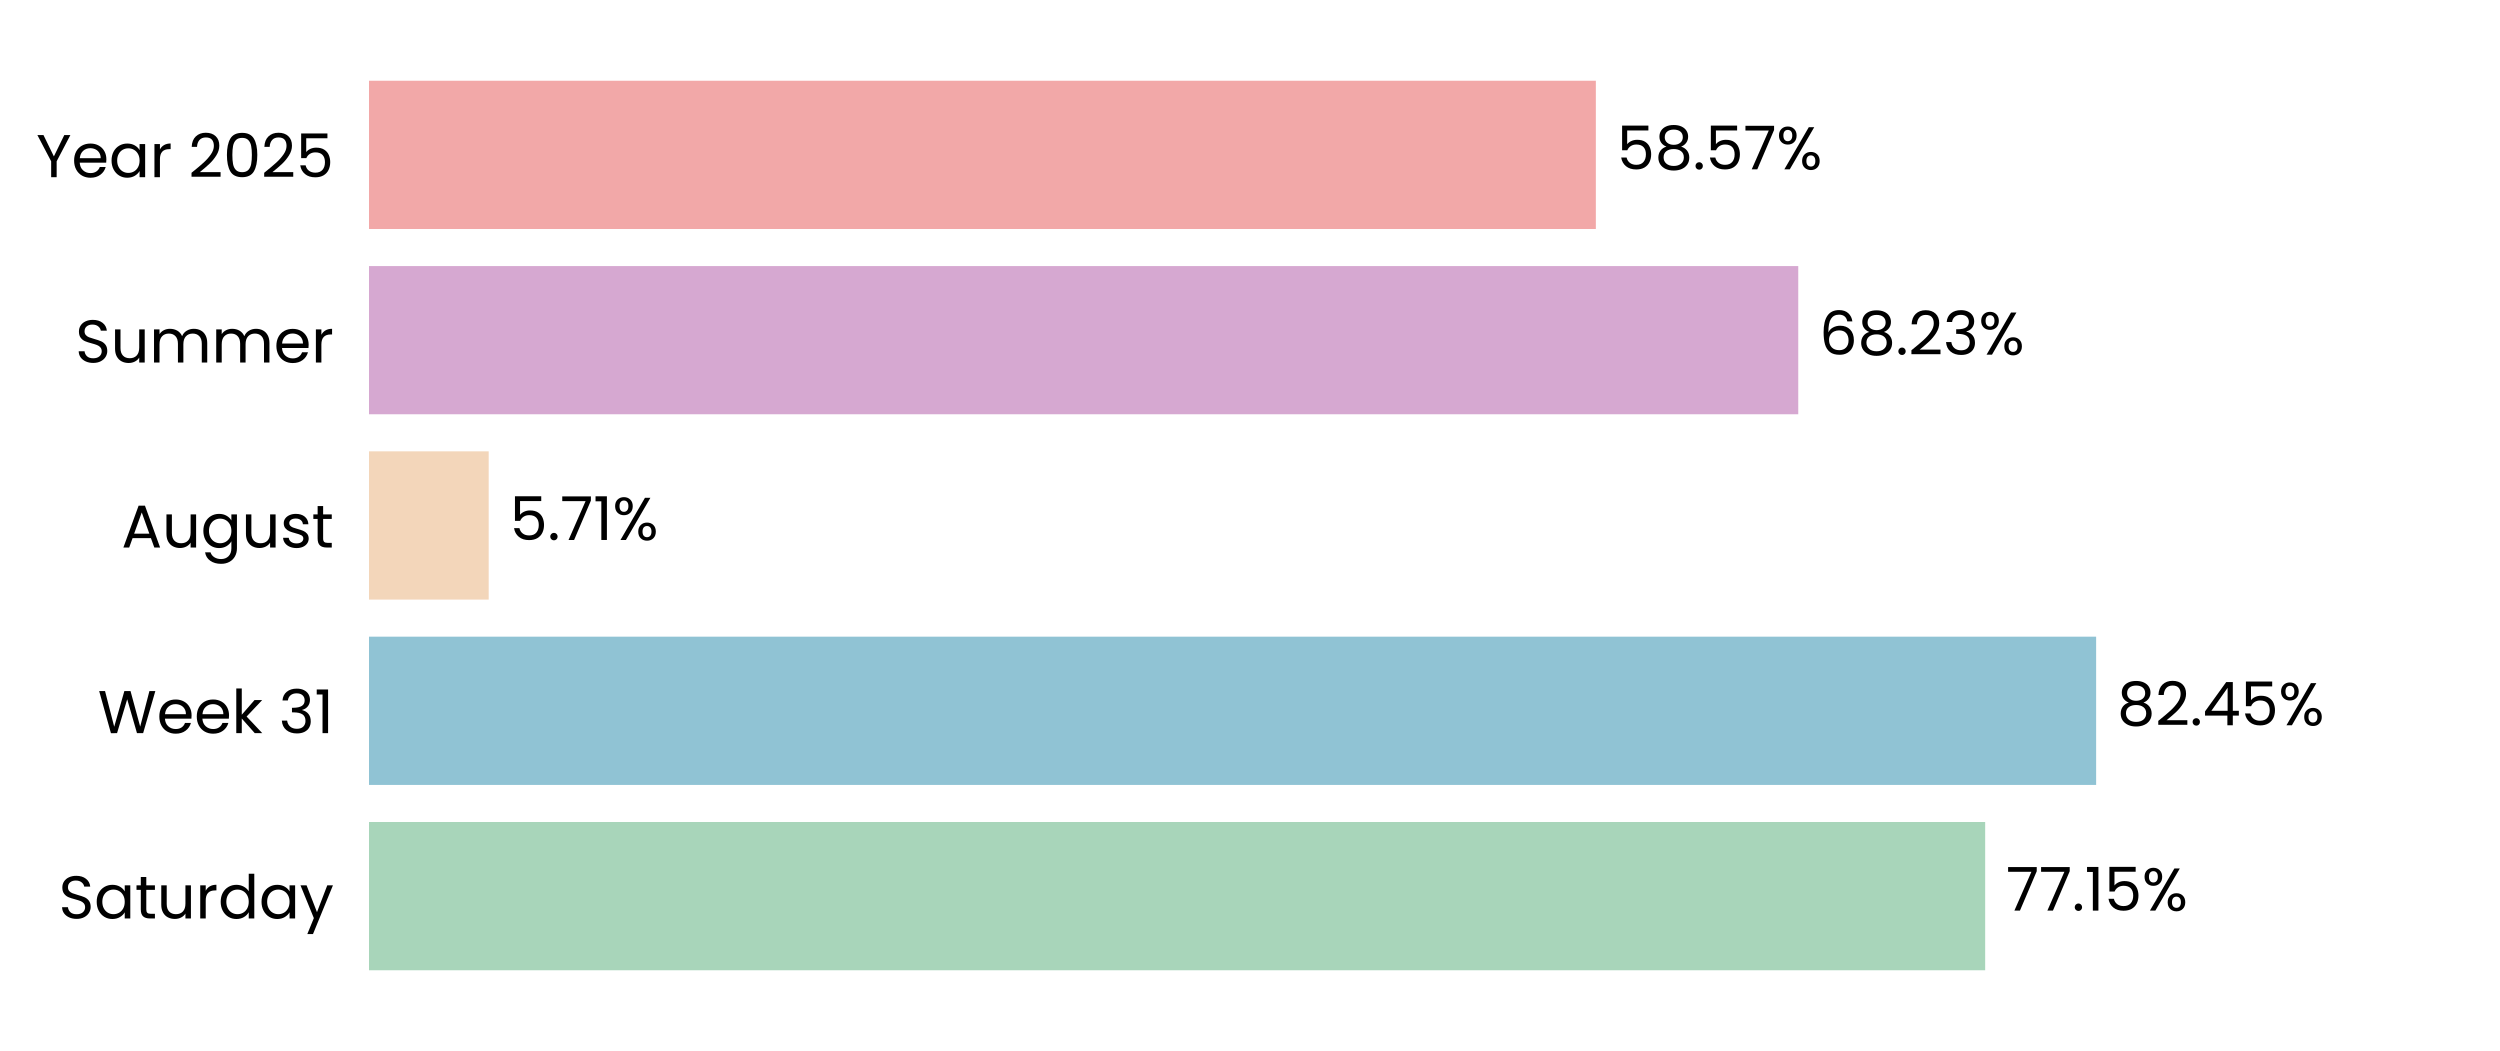
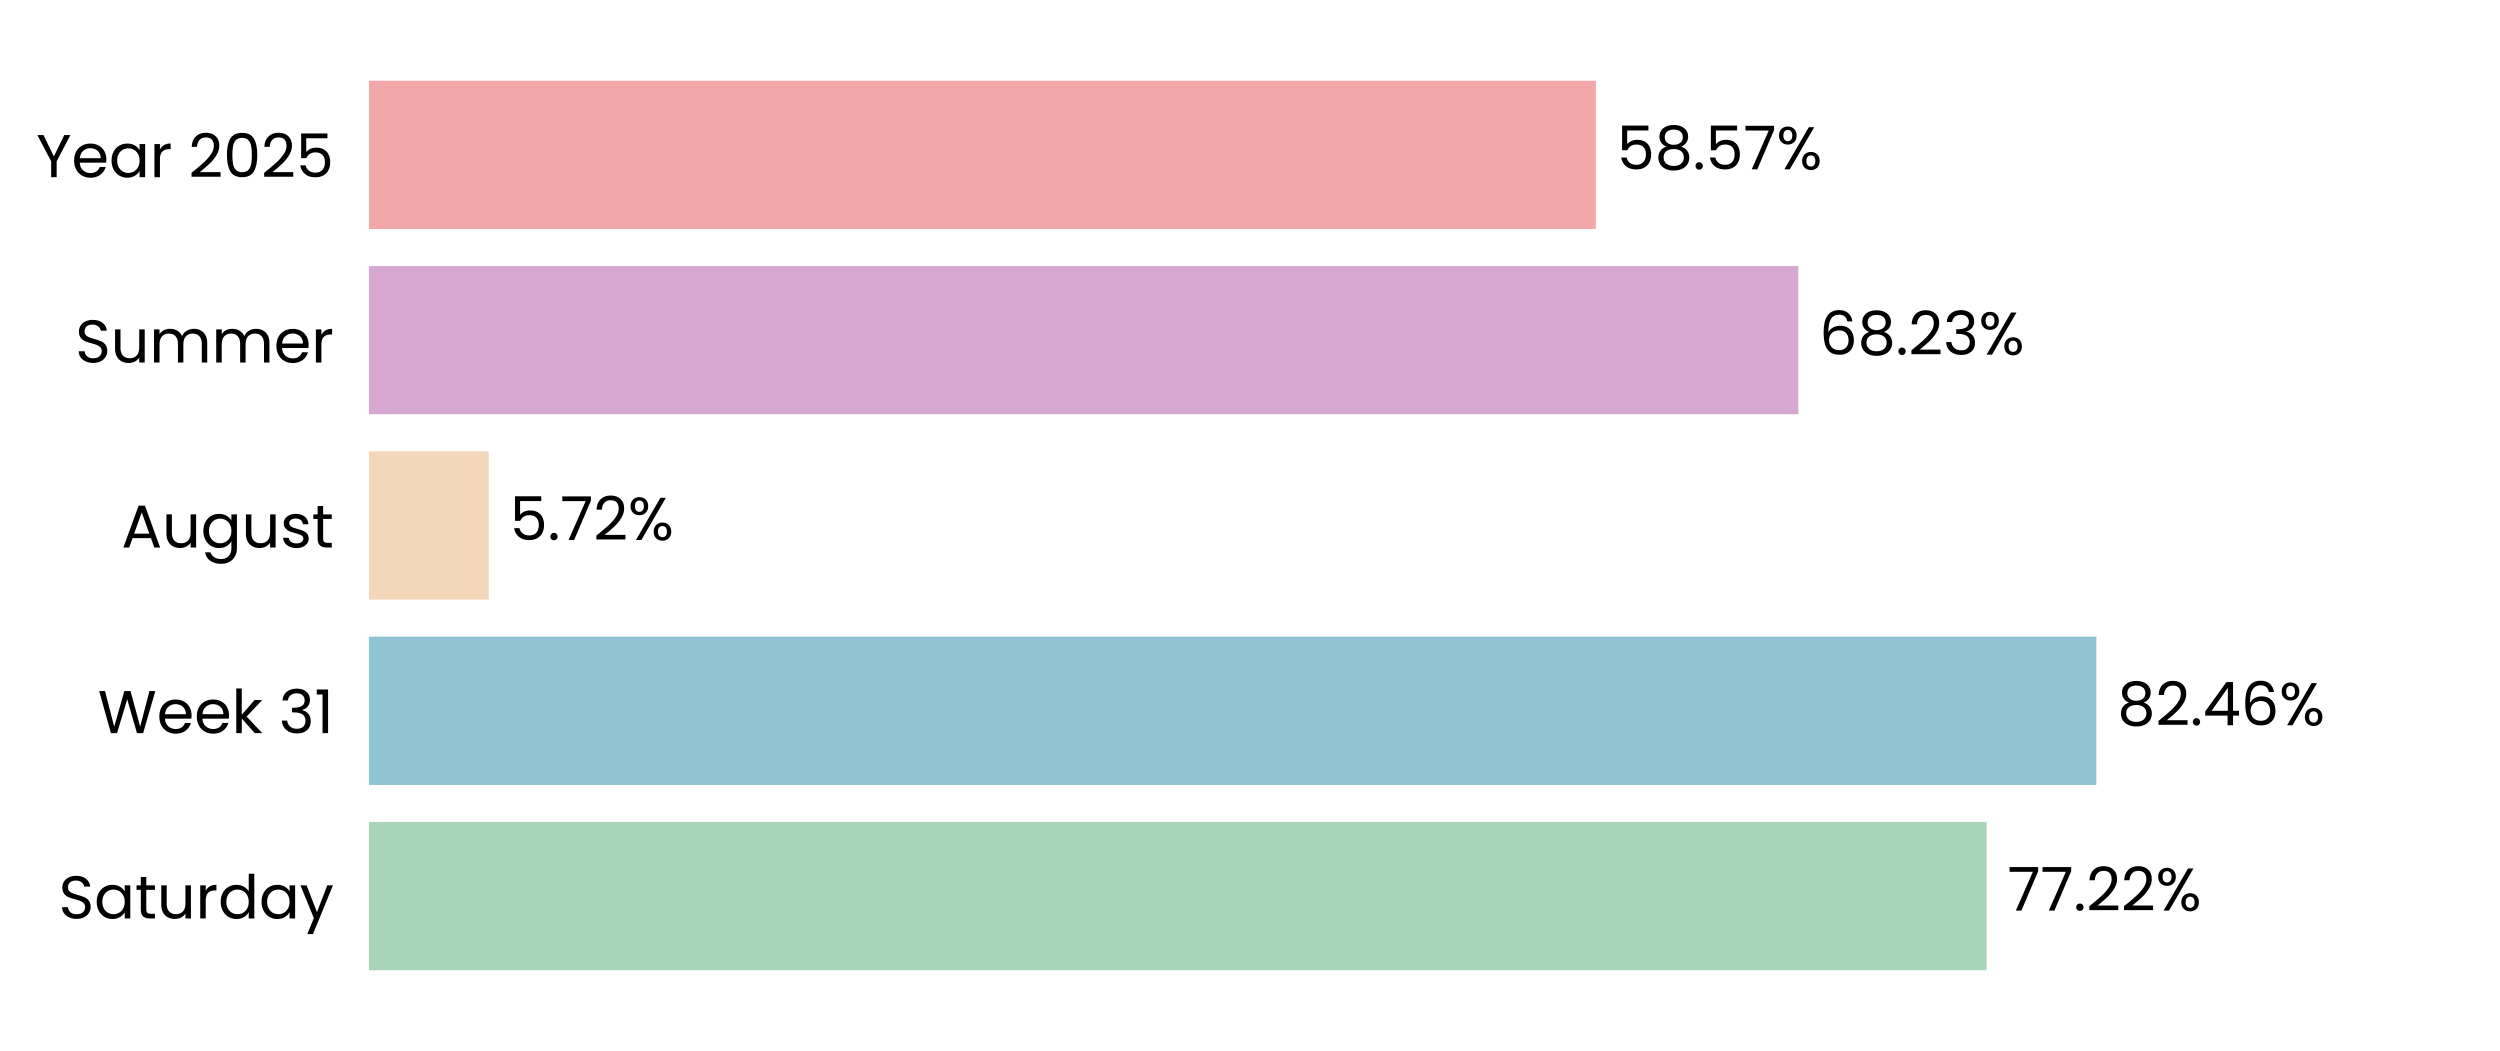
<svg xmlns="http://www.w3.org/2000/svg" xmlns:xlink="http://www.w3.org/1999/xlink" width="496.691pt" height="208.8pt" viewBox="0 0 496.691 208.8" version="1.1">
  <defs>
    <style type="text/css">*{stroke-linejoin: round; stroke-linecap: butt}</style>
  </defs>
  <g id="figure_1">
    <g id="patch_1">
      <path d="M 0 208.8  L 496.691 208.8  L 496.691 0  L 0 0  L 0 208.8  z " style="fill: none" />
    </g>
    <g id="axes_1">
      <g id="patch_2">
        <path d="M 73.311 201.6  L 489.491 201.6  L 489.491 7.2  L 73.311 7.2  L 73.311 201.6  z " style="fill: none" />
      </g>
      <g id="patch_3">
-         <path d="M 73.311 192.764  L 394.406 192.764  L 394.406 163.309  L 73.311 163.309  z " clip-path="url(#p1b037b73d8)" style="fill: #a8d5ba" />
+         <path d="M 73.311 192.764  L 394.695 192.764  L 394.695 163.309  L 73.311 163.309  z " clip-path="url(#p7106d6f8b8)" style="fill: #a8d5ba" />
      </g>
      <g id="patch_4">
-         <path d="M 73.311 155.945  L 416.453 155.945  L 416.453 126.491  L 73.311 126.491  z " clip-path="url(#p1b037b73d8)" style="fill: #90c3d4" />
+         <path d="M 73.311 155.945  L 416.495 155.945  L 416.495 126.491  L 73.311 126.491  z " clip-path="url(#p7106d6f8b8)" style="fill: #90c3d4" />
      </g>
      <g id="patch_5">
-         <path d="M 73.311 119.127  L 97.094 119.127  L 97.094 89.673  L 73.311 89.673  z " clip-path="url(#p1b037b73d8)" style="fill: #f3d6ba" />
+         <path d="M 73.311 119.127  L 97.104 119.127  L 97.104 89.673  L 73.311 89.673  z " clip-path="url(#p7106d6f8b8)" style="fill: #f3d6ba" />
      </g>
      <g id="patch_6">
-         <path d="M 73.311 82.309  L 357.271 82.309  L 357.271 52.855  L 73.311 52.855  z " clip-path="url(#p1b037b73d8)" style="fill: #d6a8d1" />
+         <path d="M 73.311 82.309  L 357.274 82.309  L 357.274 52.855  L 73.311 52.855  z " clip-path="url(#p7106d6f8b8)" style="fill: #d6a8d1" />
      </g>
      <g id="patch_7">
-         <path d="M 73.311 45.491  L 317.058 45.491  L 317.058 16.036  L 73.311 16.036  z " clip-path="url(#p1b037b73d8)" style="fill: #f2a8a8" />
+         <path d="M 73.311 45.491  L 317.058 45.491  L 317.058 16.036  L 73.311 16.036  z " clip-path="url(#p7106d6f8b8)" style="fill: #f2a8a8" />
      </g>
      <g id="matplotlib.axis_1">
        <g id="ytick_1">
          <g id="text_1">
            <g transform="translate(11.65312 182.4764) scale(0.12 -0.12)">
              <defs>
                <path id="Poppins-Regular-53" d="M 1907 -45  Q 1466 -45 1117 112  Q 768 269 569 547  Q 371 826 365 1190  L 986 1190  Q 1018 877 1245 662  Q 1472 448 1907 448  Q 2323 448 2563 656  Q 2803 864 2803 1190  Q 2803 1446 2662 1606  Q 2522 1766 2310 1849  Q 2099 1933 1741 2029  Q 1299 2144 1033 2259  Q 768 2374 579 2620  Q 390 2867 390 3283  Q 390 3648 576 3929  Q 762 4211 1098 4364  Q 1434 4518 1869 4518  Q 2496 4518 2896 4204  Q 3296 3891 3347 3373  L 2707 3373  Q 2675 3629 2438 3824  Q 2202 4019 1811 4019  Q 1446 4019 1216 3830  Q 986 3642 986 3302  Q 986 3059 1123 2905  Q 1261 2752 1462 2672  Q 1664 2592 2029 2490  Q 2470 2368 2739 2249  Q 3008 2131 3200 1884  Q 3392 1638 3392 1216  Q 3392 890 3219 602  Q 3046 314 2707 134  Q 2368 -45 1907 -45  z " transform="scale(0.015625)" />
                <path id="Poppins-Regular-61" d="M 275 1766  Q 275 2304 492 2710  Q 710 3117 1091 3341  Q 1472 3565 1939 3565  Q 2400 3565 2739 3366  Q 3078 3168 3245 2867  L 3245 3507  L 3834 3507  L 3834 0  L 3245 0  L 3245 653  Q 3072 346 2729 144  Q 2387 -58 1933 -58  Q 1466 -58 1088 172  Q 710 403 492 819  Q 275 1235 275 1766  z M 3245 1760  Q 3245 2157 3085 2451  Q 2925 2746 2653 2902  Q 2381 3059 2054 3059  Q 1728 3059 1459 2905  Q 1190 2752 1030 2457  Q 870 2163 870 1766  Q 870 1363 1030 1065  Q 1190 768 1459 611  Q 1728 454 2054 454  Q 2381 454 2653 611  Q 2925 768 3085 1065  Q 3245 1363 3245 1760  z " transform="scale(0.015625)" />
                <path id="Poppins-Regular-74" d="M 1203 3027  L 1203 960  Q 1203 704 1312 598  Q 1421 493 1690 493  L 2118 493  L 2118 0  L 1594 0  Q 1107 0 864 224  Q 621 448 621 960  L 621 3027  L 166 3027  L 166 3507  L 621 3507  L 621 4390  L 1203 4390  L 1203 3507  L 2118 3507  L 2118 3027  L 1203 3027  z " transform="scale(0.015625)" />
                <path id="Poppins-Regular-75" d="M 3603 3507  L 3603 0  L 3021 0  L 3021 518  Q 2854 250 2556 99  Q 2259 -51 1901 -51  Q 1491 -51 1164 118  Q 838 288 649 627  Q 461 966 461 1453  L 461 3507  L 1037 3507  L 1037 1530  Q 1037 1011 1299 732  Q 1562 454 2016 454  Q 2483 454 2752 742  Q 3021 1030 3021 1581  L 3021 3507  L 3603 3507  z " transform="scale(0.015625)" />
                <path id="Poppins-Regular-72" d="M 1075 2938  Q 1229 3238 1513 3404  Q 1798 3571 2208 3571  L 2208 2970  L 2054 2970  Q 1075 2970 1075 1907  L 1075 0  L 493 0  L 493 3507  L 1075 3507  L 1075 2938  z " transform="scale(0.015625)" />
                <path id="Poppins-Regular-64" d="M 275 1766  Q 275 2304 492 2710  Q 710 3117 1091 3341  Q 1472 3565 1946 3565  Q 2355 3565 2707 3376  Q 3059 3187 3245 2880  L 3245 4736  L 3834 4736  L 3834 0  L 3245 0  L 3245 659  Q 3072 346 2733 144  Q 2394 -58 1939 -58  Q 1472 -58 1091 172  Q 710 403 492 819  Q 275 1235 275 1766  z M 3245 1760  Q 3245 2157 3085 2451  Q 2925 2746 2653 2902  Q 2381 3059 2054 3059  Q 1728 3059 1459 2905  Q 1190 2752 1030 2457  Q 870 2163 870 1766  Q 870 1363 1030 1065  Q 1190 768 1459 611  Q 1728 454 2054 454  Q 2381 454 2653 611  Q 2925 768 3085 1065  Q 3245 1363 3245 1760  z " transform="scale(0.015625)" />
                <path id="Poppins-Regular-79" d="M 3514 3507  L 1402 -1651  L 800 -1651  L 1491 38  L 77 3507  L 723 3507  L 1824 666  L 2912 3507  L 3514 3507  z " transform="scale(0.015625)" />
              </defs>
              <use xlink:href="#Poppins-Regular-53" />
              <use xlink:href="#Poppins-Regular-61" transform="translate(58.7 0)" />
              <use xlink:href="#Poppins-Regular-74" transform="translate(126.3 0)" />
              <use xlink:href="#Poppins-Regular-75" transform="translate(162.7 0)" />
              <use xlink:href="#Poppins-Regular-72" transform="translate(226.7 0)" />
              <use xlink:href="#Poppins-Regular-64" transform="translate(264 0)" />
              <use xlink:href="#Poppins-Regular-61" transform="translate(331.5999 0)" />
              <use xlink:href="#Poppins-Regular-79" transform="translate(399.1999 0)" />
            </g>
          </g>
        </g>
        <g id="ytick_2">
          <g id="text_2">
            <g transform="translate(19.42687 145.6582) scale(0.12 -0.12)">
              <defs>
                <path id="Poppins-Regular-57" d="M 6099 4461  L 4806 0  L 4154 0  L 3117 3590  L 2042 0  L 1395 -6  L 147 4461  L 768 4461  L 1741 678  L 2816 4461  L 3469 4461  L 4493 691  L 5472 4461  L 6099 4461  z " transform="scale(0.015625)" />
                <path id="Poppins-Regular-65" d="M 3693 1888  Q 3693 1722 3674 1536  L 870 1536  Q 902 1018 1225 726  Q 1549 435 2010 435  Q 2387 435 2640 611  Q 2893 787 2995 1082  L 3622 1082  Q 3482 576 3059 259  Q 2637 -58 2010 -58  Q 1510 -58 1116 166  Q 723 390 499 803  Q 275 1216 275 1760  Q 275 2304 492 2713  Q 710 3123 1104 3344  Q 1498 3565 2010 3565  Q 2509 3565 2893 3347  Q 3277 3130 3485 2749  Q 3693 2368 3693 1888  z M 3091 2010  Q 3091 2342 2944 2582  Q 2797 2822 2544 2947  Q 2291 3072 1984 3072  Q 1542 3072 1232 2790  Q 922 2509 877 2010  L 3091 2010  z " transform="scale(0.015625)" />
                <path id="Poppins-Regular-6b" d="M 2451 0  L 1075 1549  L 1075 0  L 493 0  L 493 4736  L 1075 4736  L 1075 1952  L 2426 3507  L 3238 3507  L 1587 1760  L 3245 0  L 2451 0  z " transform="scale(0.015625)" />
                <path id="Poppins-Regular-20" transform="scale(0.015625)" />
                <path id="Poppins-Regular-33" d="M 384 3462  Q 429 4051 838 4384  Q 1248 4717 1901 4717  Q 2336 4717 2653 4560  Q 2970 4403 3133 4134  Q 3296 3866 3296 3526  Q 3296 3130 3069 2842  Q 2842 2554 2477 2470  L 2477 2438  Q 2893 2336 3136 2035  Q 3379 1734 3379 1248  Q 3379 883 3212 592  Q 3046 301 2713 134  Q 2381 -32 1914 -32  Q 1235 -32 800 323  Q 365 678 314 1331  L 877 1331  Q 922 947 1190 704  Q 1459 461 1907 461  Q 2355 461 2588 694  Q 2822 928 2822 1299  Q 2822 1779 2502 1990  Q 2182 2202 1536 2202  L 1389 2202  L 1389 2688  L 1542 2688  Q 2131 2694 2432 2883  Q 2733 3072 2733 3469  Q 2733 3808 2512 4013  Q 2291 4218 1882 4218  Q 1485 4218 1241 4013  Q 998 3808 954 3462  L 384 3462  z " transform="scale(0.015625)" />
                <path id="Poppins-Regular-31" d="M 243 4096  L 243 4627  L 1446 4627  L 1446 0  L 858 0  L 858 4096  L 243 4096  z " transform="scale(0.015625)" />
              </defs>
              <use xlink:href="#Poppins-Regular-57" />
              <use xlink:href="#Poppins-Regular-65" transform="translate(97.59999 0)" />
              <use xlink:href="#Poppins-Regular-65" transform="translate(159.6 0)" />
              <use xlink:href="#Poppins-Regular-6b" transform="translate(221.6 0)" />
              <use xlink:href="#Poppins-Regular-20" transform="translate(273.0999 0)" />
              <use xlink:href="#Poppins-Regular-33" transform="translate(299.7999 0)" />
              <use xlink:href="#Poppins-Regular-31" transform="translate(358.6999 0)" />
            </g>
          </g>
        </g>
        <g id="ytick_3">
          <g id="text_3">
            <g transform="translate(24.11812 108.78) scale(0.12 -0.12)">
              <defs>
                <path id="Poppins-Regular-41" d="M 3130 992  L 1184 992  L 826 0  L 211 0  L 1824 4435  L 2496 4435  L 4102 0  L 3488 0  L 3130 992  z M 2963 1466  L 2157 3718  L 1350 1466  L 2963 1466  z " transform="scale(0.015625)" />
                <path id="Poppins-Regular-67" d="M 1939 3565  Q 2394 3565 2736 3366  Q 3078 3168 3245 2867  L 3245 3507  L 3834 3507  L 3834 -77  Q 3834 -557 3629 -931  Q 3424 -1306 3043 -1517  Q 2662 -1728 2157 -1728  Q 1466 -1728 1005 -1401  Q 544 -1075 461 -512  L 1037 -512  Q 1133 -832 1433 -1027  Q 1734 -1222 2157 -1222  Q 2637 -1222 2941 -921  Q 3245 -621 3245 -77  L 3245 659  Q 3072 352 2733 147  Q 2394 -58 1939 -58  Q 1472 -58 1091 172  Q 710 403 492 819  Q 275 1235 275 1766  Q 275 2304 492 2710  Q 710 3117 1091 3341  Q 1472 3565 1939 3565  z M 3245 1760  Q 3245 2157 3085 2451  Q 2925 2746 2653 2902  Q 2381 3059 2054 3059  Q 1728 3059 1459 2905  Q 1190 2752 1030 2457  Q 870 2163 870 1766  Q 870 1363 1030 1065  Q 1190 768 1459 611  Q 1728 454 2054 454  Q 2381 454 2653 611  Q 2925 768 3085 1065  Q 3245 1363 3245 1760  z " transform="scale(0.015625)" />
                <path id="Poppins-Regular-73" d="M 1734 -58  Q 1331 -58 1011 80  Q 691 218 505 464  Q 320 710 301 1030  L 902 1030  Q 928 768 1149 601  Q 1370 435 1728 435  Q 2061 435 2253 582  Q 2445 730 2445 954  Q 2445 1184 2240 1296  Q 2035 1408 1606 1517  Q 1216 1619 969 1724  Q 723 1830 547 2038  Q 371 2246 371 2586  Q 371 2854 531 3078  Q 691 3302 985 3433  Q 1280 3565 1658 3565  Q 2240 3565 2598 3270  Q 2957 2976 2982 2464  L 2400 2464  Q 2381 2739 2179 2905  Q 1978 3072 1638 3072  Q 1325 3072 1139 2937  Q 954 2803 954 2586  Q 954 2413 1066 2301  Q 1178 2189 1347 2121  Q 1517 2054 1818 1971  Q 2195 1869 2432 1769  Q 2669 1670 2838 1472  Q 3008 1274 3014 954  Q 3014 666 2854 435  Q 2694 205 2403 73  Q 2112 -58 1734 -58  z " transform="scale(0.015625)" />
              </defs>
              <use xlink:href="#Poppins-Regular-41" />
              <use xlink:href="#Poppins-Regular-75" transform="translate(67.39999 0)" />
              <use xlink:href="#Poppins-Regular-67" transform="translate(131.4 0)" />
              <use xlink:href="#Poppins-Regular-75" transform="translate(199 0)" />
              <use xlink:href="#Poppins-Regular-73" transform="translate(263 0)" />
              <use xlink:href="#Poppins-Regular-74" transform="translate(315.2 0)" />
            </g>
          </g>
        </g>
        <g id="ytick_4">
          <g id="text_4">
            <g transform="translate(14.95125 72.02182) scale(0.12 -0.12)">
              <defs>
                <path id="Poppins-Regular-6d" d="M 4710 3571  Q 5120 3571 5440 3401  Q 5760 3232 5945 2893  Q 6131 2554 6131 2067  L 6131 0  L 5555 0  L 5555 1984  Q 5555 2509 5296 2787  Q 5037 3066 4595 3066  Q 4141 3066 3872 2774  Q 3603 2483 3603 1933  L 3603 0  L 3027 0  L 3027 1984  Q 3027 2509 2768 2787  Q 2509 3066 2067 3066  Q 1613 3066 1344 2774  Q 1075 2483 1075 1933  L 1075 0  L 493 0  L 493 3507  L 1075 3507  L 1075 3002  Q 1248 3277 1539 3424  Q 1830 3571 2182 3571  Q 2624 3571 2963 3372  Q 3302 3174 3469 2790  Q 3616 3162 3955 3366  Q 4294 3571 4710 3571  z " transform="scale(0.015625)" />
              </defs>
              <use xlink:href="#Poppins-Regular-53" />
              <use xlink:href="#Poppins-Regular-75" transform="translate(58.7 0)" />
              <use xlink:href="#Poppins-Regular-6d" transform="translate(122.7 0)" />
              <use xlink:href="#Poppins-Regular-6d" transform="translate(225.7 0)" />
              <use xlink:href="#Poppins-Regular-65" transform="translate(328.7 0)" />
              <use xlink:href="#Poppins-Regular-72" transform="translate(390.6999 0)" />
            </g>
          </g>
        </g>
        <g id="ytick_5">
          <g id="text_5">
            <g transform="translate(7.2 35.20364) scale(0.12 -0.12)">
              <defs>
                <path id="Poppins-Regular-59" d="M 3616 4461  L 2163 1683  L 2163 0  L 1581 0  L 1581 1683  L 122 4461  L 768 4461  L 1869 2202  L 2970 4461  L 3616 4461  z " transform="scale(0.015625)" />
                <path id="Poppins-Regular-32" d="M 326 467  Q 1139 1120 1600 1539  Q 2061 1958 2377 2416  Q 2694 2874 2694 3315  Q 2694 3731 2492 3971  Q 2291 4211 1843 4211  Q 1408 4211 1168 3939  Q 928 3667 909 3213  L 346 3213  Q 371 3930 780 4320  Q 1190 4710 1837 4710  Q 2496 4710 2883 4345  Q 3270 3981 3270 3341  Q 3270 2810 2953 2307  Q 2637 1805 2233 1424  Q 1830 1043 1203 538  L 3405 538  L 3405 51  L 326 51  L 326 467  z " transform="scale(0.015625)" />
                <path id="Poppins-Regular-30" d="M 397 2362  Q 397 3462 755 4080  Q 1114 4698 2010 4698  Q 2899 4698 3257 4080  Q 3616 3462 3616 2362  Q 3616 1242 3257 621  Q 2899 0 2010 0  Q 1114 0 755 621  Q 397 1242 397 2362  z M 3040 2362  Q 3040 2918 2966 3305  Q 2893 3693 2665 3929  Q 2438 4166 2010 4166  Q 1574 4166 1347 3929  Q 1120 3693 1046 3305  Q 973 2918 973 2362  Q 973 1786 1046 1395  Q 1120 1005 1347 768  Q 1574 531 2010 531  Q 2438 531 2665 768  Q 2893 1005 2966 1395  Q 3040 1786 3040 2362  z " transform="scale(0.015625)" />
                <path id="Poppins-Regular-35" d="M 3347 4122  L 1101 4122  L 1101 2662  Q 1248 2867 1536 2998  Q 1824 3130 2157 3130  Q 2688 3130 3021 2909  Q 3354 2688 3498 2339  Q 3642 1990 3642 1600  Q 3642 1139 3469 774  Q 3296 410 2941 198  Q 2586 -13 2061 -13  Q 1389 -13 973 332  Q 557 678 467 1254  L 1037 1254  Q 1120 890 1389 685  Q 1658 480 2067 480  Q 2573 480 2829 784  Q 3085 1088 3085 1587  Q 3085 2086 2829 2358  Q 2573 2630 2074 2630  Q 1734 2630 1481 2467  Q 1229 2304 1114 2022  L 563 2022  L 563 4634  L 3347 4634  L 3347 4122  z " transform="scale(0.015625)" />
              </defs>
              <use xlink:href="#Poppins-Regular-59" />
              <use xlink:href="#Poppins-Regular-65" transform="translate(58.39999 0)" />
              <use xlink:href="#Poppins-Regular-61" transform="translate(120.4 0)" />
              <use xlink:href="#Poppins-Regular-72" transform="translate(188 0)" />
              <use xlink:href="#Poppins-Regular-20" transform="translate(225.3 0)" />
              <use xlink:href="#Poppins-Regular-32" transform="translate(252 0)" />
              <use xlink:href="#Poppins-Regular-30" transform="translate(309.4999 0)" />
              <use xlink:href="#Poppins-Regular-32" transform="translate(372.2999 0)" />
              <use xlink:href="#Poppins-Regular-35" transform="translate(429.7999 0)" />
            </g>
          </g>
        </g>
      </g>
      <g id="text_6">
-         <g transform="translate(398.5675 180.9164) scale(0.12 -0.12)">
+         <g transform="translate(398.8565 180.9164) scale(0.12 -0.12)">
          <defs>
            <path id="Poppins-Regular-37" d="M 3245 4173  L 1466 0  L 877 0  L 2682 4115  L 211 4115  L 211 4614  L 3245 4614  L 3245 4173  z " transform="scale(0.015625)" />
            <path id="Poppins-Regular-2e" d="M 678 -38  Q 512 -38 397 77  Q 282 192 282 358  Q 282 525 397 640  Q 512 755 678 755  Q 838 755 950 640  Q 1062 525 1062 358  Q 1062 192 950 77  Q 838 -38 678 -38  z " transform="scale(0.015625)" />
            <path id="Poppins-Regular-25" d="M 269 3584  Q 269 4019 531 4278  Q 794 4538 1203 4538  Q 1613 4538 1875 4278  Q 2138 4019 2138 3584  Q 2138 3142 1875 2883  Q 1613 2624 1203 2624  Q 794 2624 531 2883  Q 269 3142 269 3584  z M 4006 4467  L 1414 0  L 838 0  L 3430 4467  L 4006 4467  z M 1203 4179  Q 986 4179 861 4028  Q 736 3878 736 3584  Q 736 3290 861 3136  Q 986 2982 1203 2982  Q 1421 2982 1549 3139  Q 1677 3296 1677 3584  Q 1677 3878 1549 4028  Q 1421 4179 1203 4179  z M 2720 883  Q 2720 1325 2982 1584  Q 3245 1843 3654 1843  Q 4064 1843 4323 1584  Q 4582 1325 4582 883  Q 4582 448 4323 185  Q 4064 -77 3654 -77  Q 3245 -77 2982 182  Q 2720 442 2720 883  z M 3648 1478  Q 3430 1478 3302 1328  Q 3174 1178 3174 883  Q 3174 595 3302 444  Q 3430 294 3648 294  Q 3866 294 3994 444  Q 4122 595 4122 883  Q 4122 1178 3994 1328  Q 3866 1478 3648 1478  z " transform="scale(0.015625)" />
          </defs>
          <use xlink:href="#Poppins-Regular-37" />
          <use xlink:href="#Poppins-Regular-37" transform="translate(54.59999 0)" />
          <use xlink:href="#Poppins-Regular-2e" transform="translate(109.2 0)" />
-           <use xlink:href="#Poppins-Regular-31" transform="translate(130.2 0)" />
-           <use xlink:href="#Poppins-Regular-35" transform="translate(162.2 0)" />
-           <use xlink:href="#Poppins-Regular-25" transform="translate(224.9999 0)" />
+           <use xlink:href="#Poppins-Regular-32" transform="translate(130.2 0)" />
+           <use xlink:href="#Poppins-Regular-32" transform="translate(187.7 0)" />
+           <use xlink:href="#Poppins-Regular-25" transform="translate(245.1999 0)" />
        </g>
      </g>
      <g id="text_7">
-         <g transform="translate(420.6151 144.0982) scale(0.12 -0.12)">
+         <g transform="translate(420.6564 144.0982) scale(0.12 -0.12)">
          <defs>
            <path id="Poppins-Regular-38" d="M 1242 2406  Q 883 2547 691 2816  Q 499 3085 499 3469  Q 499 3814 672 4092  Q 845 4371 1187 4534  Q 1530 4698 2016 4698  Q 2502 4698 2844 4534  Q 3187 4371 3363 4092  Q 3539 3814 3539 3469  Q 3539 3098 3340 2819  Q 3142 2541 2797 2406  Q 3194 2285 3427 1981  Q 3661 1677 3661 1248  Q 3661 832 3456 521  Q 3251 211 2876 41  Q 2502 -128 2016 -128  Q 1530 -128 1162 41  Q 794 211 589 521  Q 384 832 384 1248  Q 384 1677 614 1984  Q 845 2291 1242 2406  z M 2976 3398  Q 2976 3789 2720 4000  Q 2464 4211 2016 4211  Q 1574 4211 1318 4000  Q 1062 3789 1062 3392  Q 1062 3034 1328 2816  Q 1594 2598 2016 2598  Q 2445 2598 2710 2819  Q 2976 3040 2976 3398  z M 2016 2150  Q 1542 2150 1241 1929  Q 941 1709 941 1267  Q 941 858 1232 608  Q 1523 358 2016 358  Q 2509 358 2797 608  Q 3085 858 3085 1267  Q 3085 1696 2790 1923  Q 2496 2150 2016 2150  z " transform="scale(0.015625)" />
            <path id="Poppins-Regular-34" d="M 256 1030  L 256 1472  L 2502 4582  L 3200 4582  L 3200 1536  L 3840 1536  L 3840 1030  L 3200 1030  L 3200 0  L 2624 0  L 2624 1030  L 256 1030  z M 2650 3974  L 928 1536  L 2650 1536  L 2650 3974  z " transform="scale(0.015625)" />
+             <path id="Poppins-Regular-36" d="M 2976 3526  Q 2835 4237 2099 4237  Q 1530 4237 1248 3798  Q 966 3360 973 2355  Q 1120 2688 1462 2877  Q 1805 3066 2227 3066  Q 2886 3066 3280 2656  Q 3674 2246 3674 1523  Q 3674 1088 3504 742  Q 3334 397 2992 192  Q 2650 -13 2163 -13  Q 1504 -13 1133 281  Q 762 576 614 1094  Q 467 1613 467 2374  Q 467 4723 2106 4723  Q 2733 4723 3091 4384  Q 3450 4045 3514 3526  L 2976 3526  z M 2106 2573  Q 1830 2573 1587 2461  Q 1344 2349 1193 2121  Q 1043 1894 1043 1568  Q 1043 1082 1324 778  Q 1606 474 2131 474  Q 2579 474 2844 752  Q 3110 1030 3110 1504  Q 3110 2003 2854 2288  Q 2598 2573 2106 2573  z " transform="scale(0.015625)" />
          </defs>
          <use xlink:href="#Poppins-Regular-38" />
          <use xlink:href="#Poppins-Regular-32" transform="translate(63.09999 0)" />
          <use xlink:href="#Poppins-Regular-2e" transform="translate(120.6 0)" />
          <use xlink:href="#Poppins-Regular-34" transform="translate(141.6 0)" />
-           <use xlink:href="#Poppins-Regular-35" transform="translate(204.5 0)" />
-           <use xlink:href="#Poppins-Regular-25" transform="translate(267.2999 0)" />
+           <use xlink:href="#Poppins-Regular-36" transform="translate(204.5 0)" />
+           <use xlink:href="#Poppins-Regular-25" transform="translate(267.9999 0)" />
        </g>
      </g>
      <g id="text_8">
-         <g transform="translate(101.2561 107.28) scale(0.12 -0.12)">
+         <g transform="translate(101.2654 107.28) scale(0.12 -0.12)">
          <use xlink:href="#Poppins-Regular-35" />
          <use xlink:href="#Poppins-Regular-2e" transform="translate(62.79999 0)" />
          <use xlink:href="#Poppins-Regular-37" transform="translate(83.79997 0)" />
-           <use xlink:href="#Poppins-Regular-31" transform="translate(138.4 0)" />
-           <use xlink:href="#Poppins-Regular-25" transform="translate(170.3999 0)" />
+           <use xlink:href="#Poppins-Regular-32" transform="translate(138.4 0)" />
+           <use xlink:href="#Poppins-Regular-25" transform="translate(195.8999 0)" />
        </g>
      </g>
      <g id="text_9">
-         <g transform="translate(361.4323 70.46182) scale(0.12 -0.12)">
-           <defs>
-             <path id="Poppins-Regular-36" d="M 2976 3526  Q 2835 4237 2099 4237  Q 1530 4237 1248 3798  Q 966 3360 973 2355  Q 1120 2688 1462 2877  Q 1805 3066 2227 3066  Q 2886 3066 3280 2656  Q 3674 2246 3674 1523  Q 3674 1088 3504 742  Q 3334 397 2992 192  Q 2650 -13 2163 -13  Q 1504 -13 1133 281  Q 762 576 614 1094  Q 467 1613 467 2374  Q 467 4723 2106 4723  Q 2733 4723 3091 4384  Q 3450 4045 3514 3526  L 2976 3526  z M 2106 2573  Q 1830 2573 1587 2461  Q 1344 2349 1193 2121  Q 1043 1894 1043 1568  Q 1043 1082 1324 778  Q 1606 474 2131 474  Q 2579 474 2844 752  Q 3110 1030 3110 1504  Q 3110 2003 2854 2288  Q 2598 2573 2106 2573  z " transform="scale(0.015625)" />
-           </defs>
+         <g transform="translate(361.4355 70.46182) scale(0.12 -0.12)">
          <use xlink:href="#Poppins-Regular-36" />
          <use xlink:href="#Poppins-Regular-38" transform="translate(63.49999 0)" />
          <use xlink:href="#Poppins-Regular-2e" transform="translate(126.6 0)" />
          <use xlink:href="#Poppins-Regular-32" transform="translate(147.6 0)" />
          <use xlink:href="#Poppins-Regular-33" transform="translate(205.0999 0)" />
          <use xlink:href="#Poppins-Regular-25" transform="translate(263.9999 0)" />
        </g>
      </g>
      <g id="text_10">
-         <g transform="translate(321.2194 33.64364) scale(0.12 -0.12)">
+         <g transform="translate(321.2202 33.64364) scale(0.12 -0.12)">
          <use xlink:href="#Poppins-Regular-35" />
          <use xlink:href="#Poppins-Regular-38" transform="translate(62.79999 0)" />
          <use xlink:href="#Poppins-Regular-2e" transform="translate(125.9 0)" />
          <use xlink:href="#Poppins-Regular-35" transform="translate(146.9 0)" />
          <use xlink:href="#Poppins-Regular-37" transform="translate(209.7 0)" />
          <use xlink:href="#Poppins-Regular-25" transform="translate(264.2999 0)" />
        </g>
      </g>
    </g>
  </g>
  <defs>
-     <clipPath id="p1b037b73d8">
+     <clipPath id="p7106d6f8b8">
      <rect x="73.311" y="7.2" width="416.18" height="194.4" />
    </clipPath>
  </defs>
</svg>
